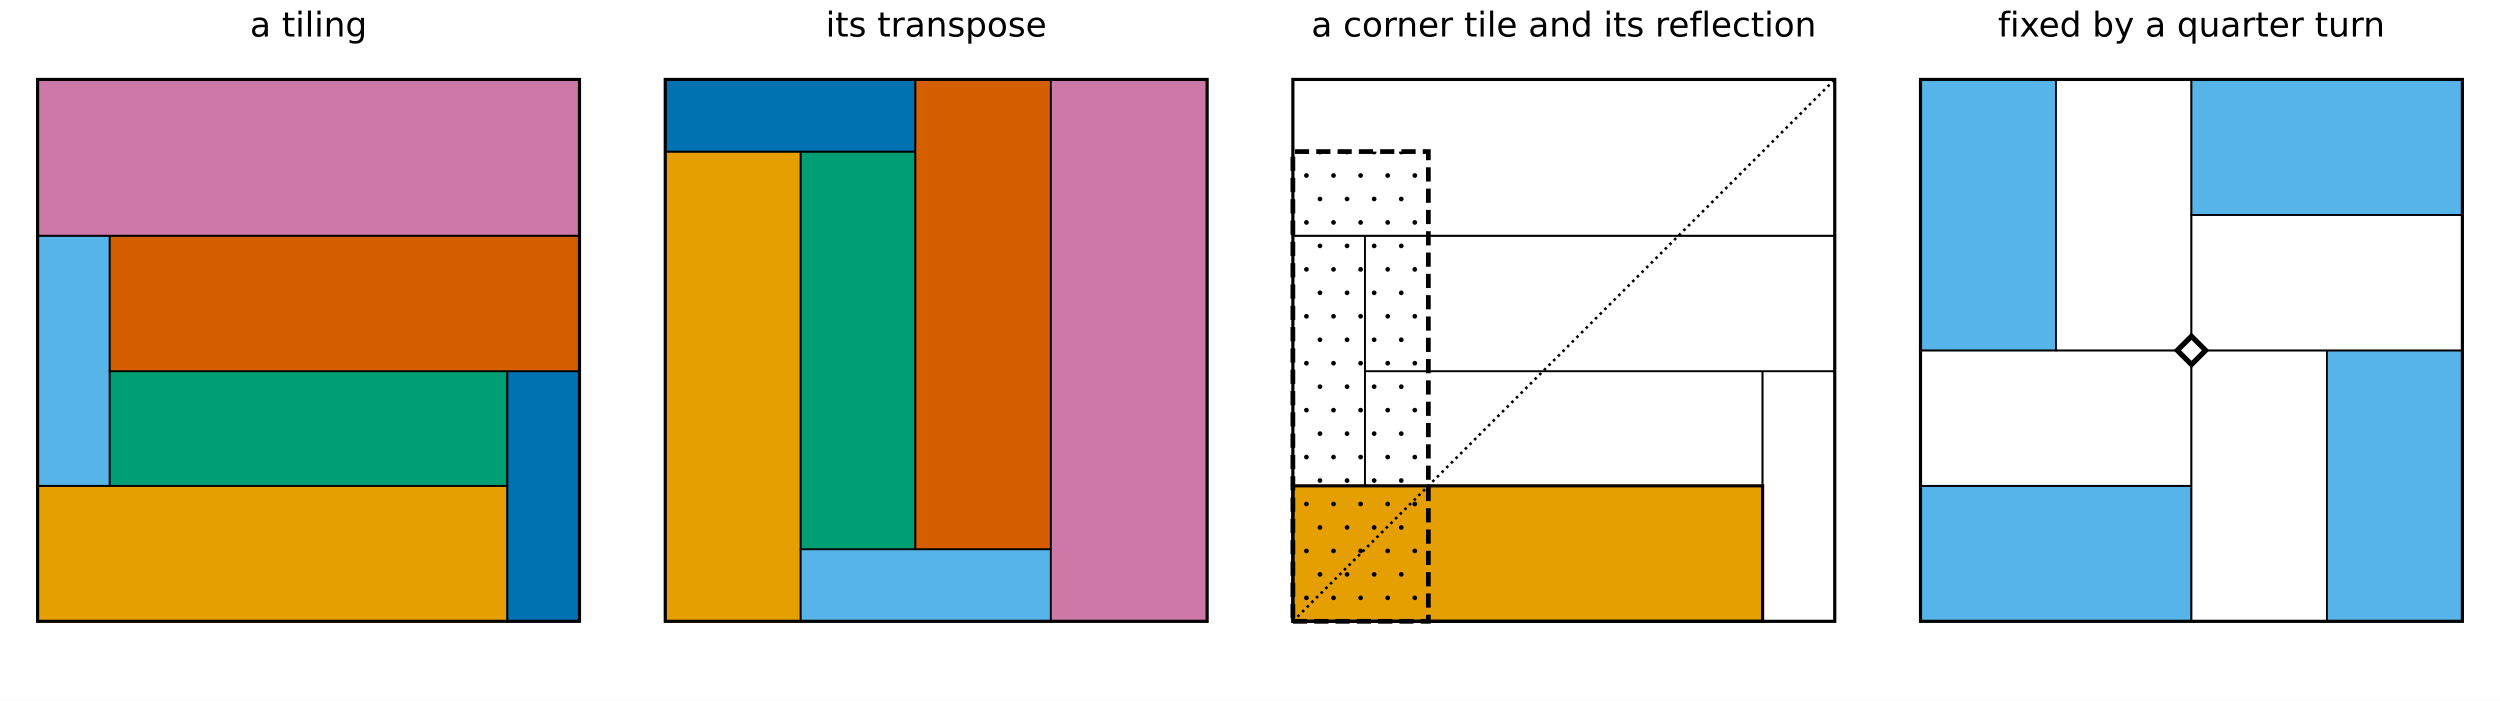
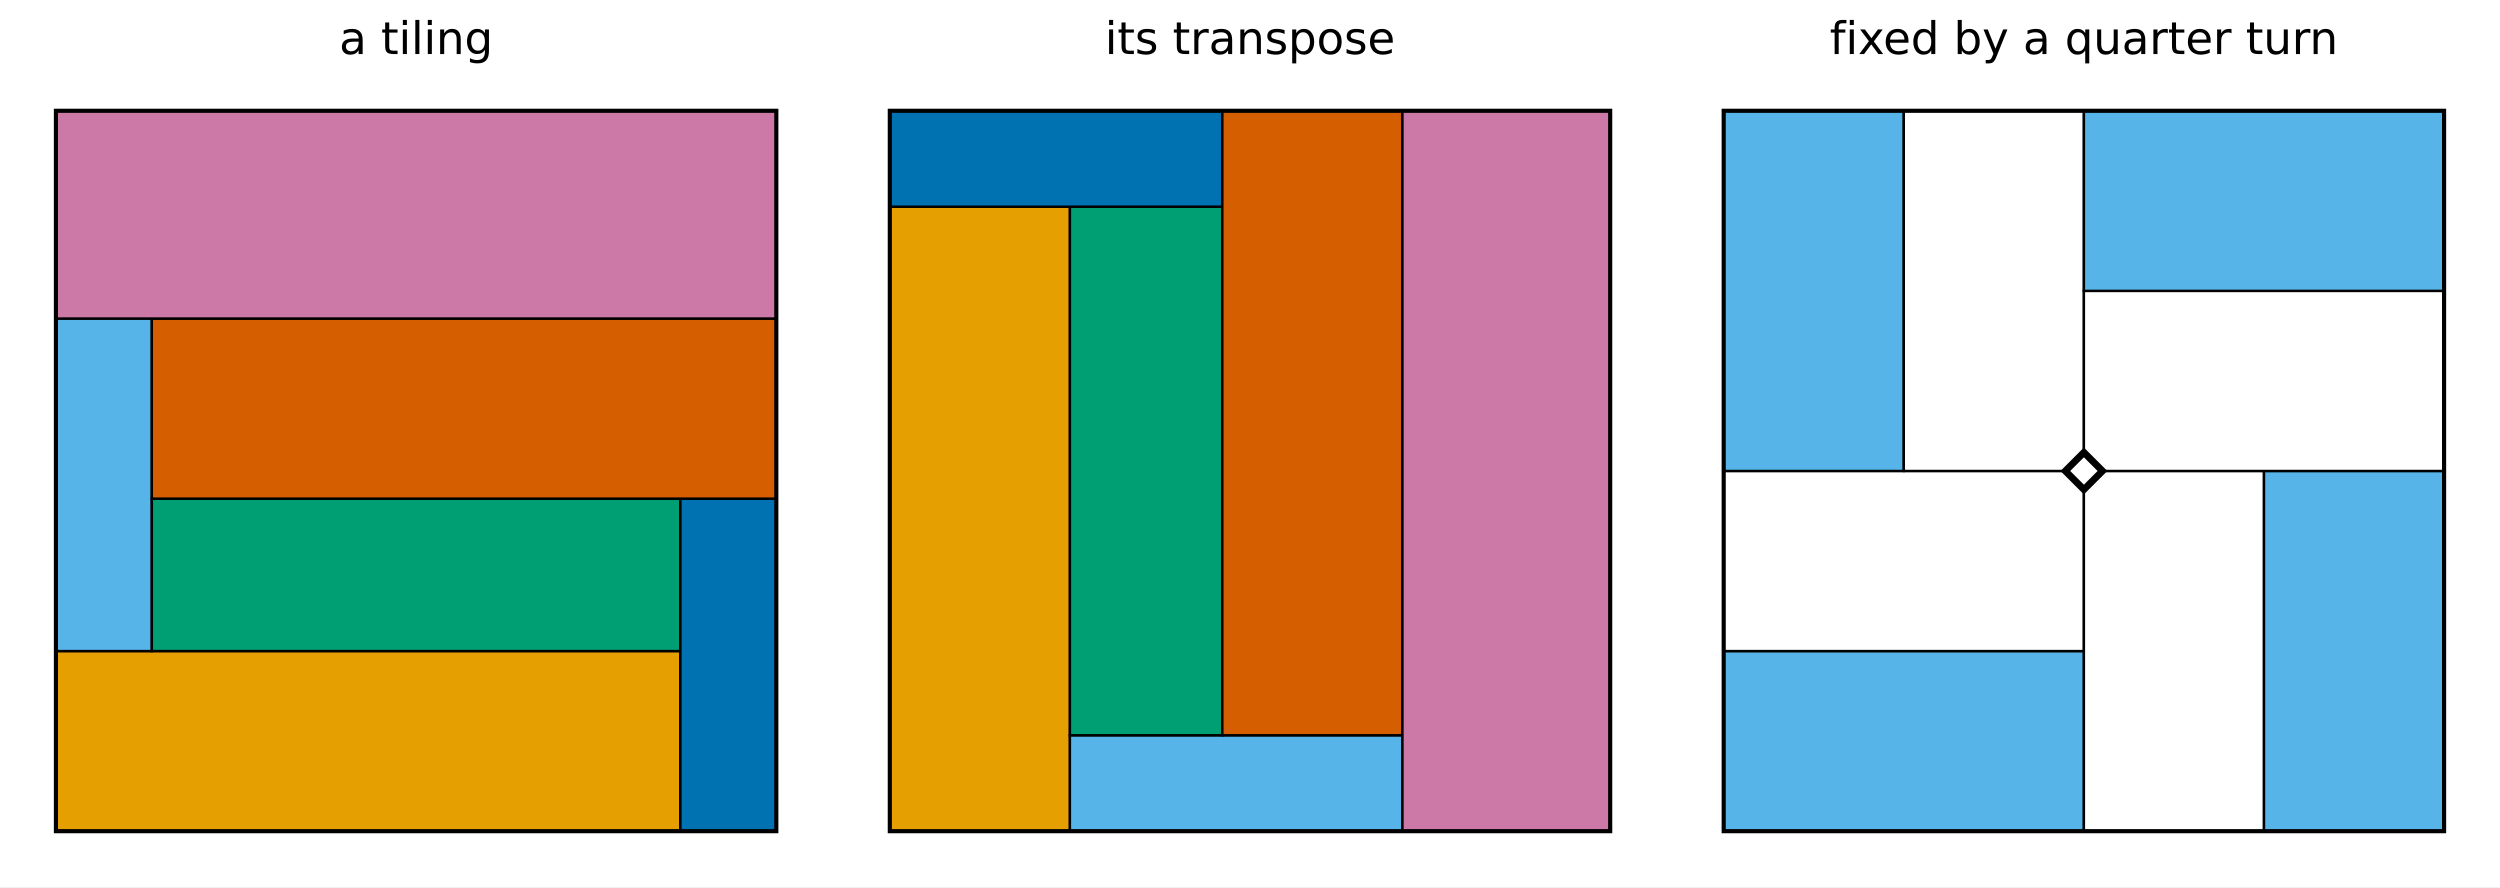
- <svg xmlns="http://www.w3.org/2000/svg" xmlns:xlink="http://www.w3.org/1999/xlink" width="475.2pt" height="133.2pt" viewBox="0 0 475.2 133.2" version="1.1">
+ <svg xmlns="http://www.w3.org/2000/svg" xmlns:xlink="http://www.w3.org/1999/xlink" width="361.76pt" height="128.366pt" viewBox="0 0 361.76 128.366" version="1.1">
  <defs>
    <style type="text/css">*{stroke-linejoin: round; stroke-linecap: butt}</style>
  </defs>
  <g id="figure_1">
    <g id="patch_1">
-       <path d="M 0 133.2  L 475.2 133.2  L 475.2 0  L 0 0  z " style="fill: #ffffff" />
+       <path d="M 0 128.366  L 361.76 128.366  L 361.76 0  L 0 0  z " style="fill: #ffffff" />
    </g>
    <g id="axes_1">
      <g id="patch_2">
-         <path d="M 7.15 118.1  L 96.438 118.1  L 96.438 92.35  L 7.15 92.35  z " clip-path="url(#p5e8d39a15d)" style="fill: #e69f00; stroke: #000000; stroke-width: 0.35; stroke-linejoin: miter" />
+         <path d="M 8.092 120.274  L 98.457 120.274  L 98.457 94.213  L 8.092 94.213  z " clip-path="url(#p06ae042c6e)" style="fill: #e69f00; stroke: #000000; stroke-width: 0.35; stroke-linejoin: miter" />
      </g>
      <g id="patch_3">
-         <path d="M 7.15 92.35  L 20.862 92.35  L 20.862 44.804  L 7.15 44.804  z " clip-path="url(#p5e8d39a15d)" style="fill: #56b4e9; stroke: #000000; stroke-width: 0.35; stroke-linejoin: miter" />
+         <path d="M 8.092 94.213  L 21.969 94.213  L 21.969 46.094  L 8.092 46.094  z " clip-path="url(#p06ae042c6e)" style="fill: #56b4e9; stroke: #000000; stroke-width: 0.35; stroke-linejoin: miter" />
      </g>
      <g id="patch_4">
-         <path d="M 20.862 92.35  L 96.438 92.35  L 96.438 70.554  L 20.862 70.554  z " clip-path="url(#p5e8d39a15d)" style="fill: #009e73; stroke: #000000; stroke-width: 0.35; stroke-linejoin: miter" />
+         <path d="M 21.969 94.213  L 98.457 94.213  L 98.457 72.154  L 21.969 72.154  z " clip-path="url(#p06ae042c6e)" style="fill: #009e73; stroke: #000000; stroke-width: 0.35; stroke-linejoin: miter" />
      </g>
      <g id="patch_5">
-         <path d="M 96.438 118.1  L 110.15 118.1  L 110.15 70.554  L 96.438 70.554  z " clip-path="url(#p5e8d39a15d)" style="fill: #0072b2; stroke: #000000; stroke-width: 0.35; stroke-linejoin: miter" />
+         <path d="M 98.457 120.274  L 112.335 120.274  L 112.335 72.154  L 98.457 72.154  z " clip-path="url(#p06ae042c6e)" style="fill: #0072b2; stroke: #000000; stroke-width: 0.35; stroke-linejoin: miter" />
      </g>
      <g id="patch_6">
-         <path d="M 20.862 70.554  L 110.15 70.554  L 110.15 44.804  L 20.862 44.804  z " clip-path="url(#p5e8d39a15d)" style="fill: #d55e00; stroke: #000000; stroke-width: 0.35; stroke-linejoin: miter" />
+         <path d="M 21.969 72.154  L 112.335 72.154  L 112.335 46.094  L 21.969 46.094  z " clip-path="url(#p06ae042c6e)" style="fill: #d55e00; stroke: #000000; stroke-width: 0.35; stroke-linejoin: miter" />
      </g>
      <g id="patch_7">
-         <path d="M 7.15 44.804  L 110.15 44.804  L 110.15 15.1  L 7.15 15.1  z " clip-path="url(#p5e8d39a15d)" style="fill: #cc79a7; stroke: #000000; stroke-width: 0.35; stroke-linejoin: miter" />
+         <path d="M 8.092 46.094  L 112.335 46.094  L 112.335 16.031  L 8.092 16.031  z " clip-path="url(#p06ae042c6e)" style="fill: #cc79a7; stroke: #000000; stroke-width: 0.35; stroke-linejoin: miter" />
      </g>
      <g id="patch_8">
-         <path d="M 7.15 118.1  L 110.15 118.1  L 110.15 15.1  L 7.15 15.1  L 7.15 118.1  z " clip-path="url(#p5e8d39a15d)" style="fill: none; stroke: #000000; stroke-width: 0.6; stroke-linejoin: miter" />
+         <path d="M 8.092 120.274  L 112.335 120.274  L 112.335 16.031  L 8.092 16.031  L 8.092 120.274  z " clip-path="url(#p06ae042c6e)" style="fill: none; stroke: #000000; stroke-width: 0.6; stroke-linejoin: miter" />
      </g>
      <g id="text_1">
-         <g transform="translate(47.51977 6.95) scale(0.065 -0.065)">
+         <g transform="translate(49.0831 7.818984) scale(0.065 -0.065)">
          <defs>
            <path id="DejaVuSans-61" d="M 2194 1759  Q 1497 1759 1228 1600  Q 959 1441 959 1056  Q 959 750 1161 570  Q 1363 391 1709 391  Q 2188 391 2477 730  Q 2766 1069 2766 1631  L 2766 1759  L 2194 1759  z M 3341 1997  L 3341 0  L 2766 0  L 2766 531  Q 2569 213 2275 61  Q 1981 -91 1556 -91  Q 1019 -91 701 211  Q 384 513 384 1019  Q 384 1609 779 1909  Q 1175 2209 1959 2209  L 2766 2209  L 2766 2266  Q 2766 2663 2505 2880  Q 2244 3097 1772 3097  Q 1472 3097 1187 3025  Q 903 2953 641 2809  L 641 3341  Q 956 3463 1253 3523  Q 1550 3584 1831 3584  Q 2591 3584 2966 3190  Q 3341 2797 3341 1997  z " transform="scale(0.015625)" />
            <path id="DejaVuSans-20" transform="scale(0.015625)" />
            <path id="DejaVuSans-74" d="M 1172 4494  L 1172 3500  L 2356 3500  L 2356 3053  L 1172 3053  L 1172 1153  Q 1172 725 1289 603  Q 1406 481 1766 481  L 2356 481  L 2356 0  L 1766 0  Q 1100 0 847 248  Q 594 497 594 1153  L 594 3053  L 172 3053  L 172 3500  L 594 3500  L 594 4494  L 1172 4494  z " transform="scale(0.015625)" />
            <path id="DejaVuSans-69" d="M 603 3500  L 1178 3500  L 1178 0  L 603 0  L 603 3500  z M 603 4863  L 1178 4863  L 1178 4134  L 603 4134  L 603 4863  z " transform="scale(0.015625)" />
            <path id="DejaVuSans-6c" d="M 603 4863  L 1178 4863  L 1178 0  L 603 0  L 603 4863  z " transform="scale(0.015625)" />
            <path id="DejaVuSans-6e" d="M 3513 2113  L 3513 0  L 2938 0  L 2938 2094  Q 2938 2591 2744 2837  Q 2550 3084 2163 3084  Q 1697 3084 1428 2787  Q 1159 2491 1159 1978  L 1159 0  L 581 0  L 581 3500  L 1159 3500  L 1159 2956  Q 1366 3272 1645 3428  Q 1925 3584 2291 3584  Q 2894 3584 3203 3211  Q 3513 2838 3513 2113  z " transform="scale(0.015625)" />
            <path id="DejaVuSans-67" d="M 2906 1791  Q 2906 2416 2648 2759  Q 2391 3103 1925 3103  Q 1463 3103 1205 2759  Q 947 2416 947 1791  Q 947 1169 1205 825  Q 1463 481 1925 481  Q 2391 481 2648 825  Q 2906 1169 2906 1791  z M 3481 434  Q 3481 -459 3084 -895  Q 2688 -1331 1869 -1331  Q 1566 -1331 1297 -1286  Q 1028 -1241 775 -1147  L 775 -588  Q 1028 -725 1275 -790  Q 1522 -856 1778 -856  Q 2344 -856 2625 -561  Q 2906 -266 2906 331  L 2906 616  Q 2728 306 2450 153  Q 2172 0 1784 0  Q 1141 0 747 490  Q 353 981 353 1791  Q 353 2603 747 3093  Q 1141 3584 1784 3584  Q 2172 3584 2450 3431  Q 2728 3278 2906 2969  L 2906 3500  L 3481 3500  L 3481 434  z " transform="scale(0.015625)" />
          </defs>
          <use xlink:href="#DejaVuSans-61" />
          <use xlink:href="#DejaVuSans-20" transform="translate(61.2793 0)" />
          <use xlink:href="#DejaVuSans-74" transform="translate(93.06641 0)" />
          <use xlink:href="#DejaVuSans-69" transform="translate(132.2754 0)" />
          <use xlink:href="#DejaVuSans-6c" transform="translate(160.0586 0)" />
          <use xlink:href="#DejaVuSans-69" transform="translate(187.8418 0)" />
          <use xlink:href="#DejaVuSans-6e" transform="translate(215.625 0)" />
          <use xlink:href="#DejaVuSans-67" transform="translate(279.0039 0)" />
        </g>
      </g>
    </g>
    <g id="axes_2">
      <g id="patch_9">
-         <path d="M 126.45 118.1  L 152.2 118.1  L 152.2 28.812  L 126.45 28.812  z " clip-path="url(#p82a9b779bc)" style="fill: #e69f00; stroke: #000000; stroke-width: 0.35; stroke-linejoin: miter" />
+         <path d="M 128.759 120.274  L 154.819 120.274  L 154.819 29.908  L 128.759 29.908  z " clip-path="url(#pc3b0599c2e)" style="fill: #e69f00; stroke: #000000; stroke-width: 0.35; stroke-linejoin: miter" />
      </g>
      <g id="patch_10">
-         <path d="M 152.2 118.1  L 199.746 118.1  L 199.746 104.388  L 152.2 104.388  z " clip-path="url(#p82a9b779bc)" style="fill: #56b4e9; stroke: #000000; stroke-width: 0.35; stroke-linejoin: miter" />
+         <path d="M 154.819 120.274  L 202.939 120.274  L 202.939 106.396  L 154.819 106.396  z " clip-path="url(#pc3b0599c2e)" style="fill: #56b4e9; stroke: #000000; stroke-width: 0.35; stroke-linejoin: miter" />
      </g>
      <g id="patch_11">
-         <path d="M 152.2 104.388  L 173.996 104.388  L 173.996 28.812  L 152.2 28.812  z " clip-path="url(#p82a9b779bc)" style="fill: #009e73; stroke: #000000; stroke-width: 0.35; stroke-linejoin: miter" />
+         <path d="M 154.819 106.396  L 176.878 106.396  L 176.878 29.908  L 154.819 29.908  z " clip-path="url(#pc3b0599c2e)" style="fill: #009e73; stroke: #000000; stroke-width: 0.35; stroke-linejoin: miter" />
      </g>
      <g id="patch_12">
-         <path d="M 126.45 28.812  L 173.996 28.812  L 173.996 15.1  L 126.45 15.1  z " clip-path="url(#p82a9b779bc)" style="fill: #0072b2; stroke: #000000; stroke-width: 0.35; stroke-linejoin: miter" />
+         <path d="M 128.759 29.908  L 176.878 29.908  L 176.878 16.031  L 128.759 16.031  z " clip-path="url(#pc3b0599c2e)" style="fill: #0072b2; stroke: #000000; stroke-width: 0.35; stroke-linejoin: miter" />
      </g>
      <g id="patch_13">
-         <path d="M 173.996 104.388  L 199.746 104.388  L 199.746 15.1  L 173.996 15.1  z " clip-path="url(#p82a9b779bc)" style="fill: #d55e00; stroke: #000000; stroke-width: 0.35; stroke-linejoin: miter" />
+         <path d="M 176.878 106.396  L 202.939 106.396  L 202.939 16.031  L 176.878 16.031  z " clip-path="url(#pc3b0599c2e)" style="fill: #d55e00; stroke: #000000; stroke-width: 0.35; stroke-linejoin: miter" />
      </g>
      <g id="patch_14">
-         <path d="M 199.746 118.1  L 229.45 118.1  L 229.45 15.1  L 199.746 15.1  z " clip-path="url(#p82a9b779bc)" style="fill: #cc79a7; stroke: #000000; stroke-width: 0.35; stroke-linejoin: miter" />
+         <path d="M 202.939 120.274  L 233.001 120.274  L 233.001 16.031  L 202.939 16.031  z " clip-path="url(#pc3b0599c2e)" style="fill: #cc79a7; stroke: #000000; stroke-width: 0.35; stroke-linejoin: miter" />
      </g>
      <g id="text_2">
-         <g transform="translate(156.9479 6.95) scale(0.065 -0.065)">
+         <g transform="translate(159.8779 7.818984) scale(0.065 -0.065)">
          <defs>
            <path id="DejaVuSans-73" d="M 2834 3397  L 2834 2853  Q 2591 2978 2328 3040  Q 2066 3103 1784 3103  Q 1356 3103 1142 2972  Q 928 2841 928 2578  Q 928 2378 1081 2264  Q 1234 2150 1697 2047  L 1894 2003  Q 2506 1872 2764 1633  Q 3022 1394 3022 966  Q 3022 478 2636 193  Q 2250 -91 1575 -91  Q 1294 -91 989 -36  Q 684 19 347 128  L 347 722  Q 666 556 975 473  Q 1284 391 1588 391  Q 1994 391 2212 530  Q 2431 669 2431 922  Q 2431 1156 2273 1281  Q 2116 1406 1581 1522  L 1381 1569  Q 847 1681 609 1914  Q 372 2147 372 2553  Q 372 3047 722 3315  Q 1072 3584 1716 3584  Q 2034 3584 2315 3537  Q 2597 3491 2834 3397  z " transform="scale(0.015625)" />
            <path id="DejaVuSans-72" d="M 2631 2963  Q 2534 3019 2420 3045  Q 2306 3072 2169 3072  Q 1681 3072 1420 2755  Q 1159 2438 1159 1844  L 1159 0  L 581 0  L 581 3500  L 1159 3500  L 1159 2956  Q 1341 3275 1631 3429  Q 1922 3584 2338 3584  Q 2397 3584 2469 3576  Q 2541 3569 2628 3553  L 2631 2963  z " transform="scale(0.015625)" />
            <path id="DejaVuSans-70" d="M 1159 525  L 1159 -1331  L 581 -1331  L 581 3500  L 1159 3500  L 1159 2969  Q 1341 3281 1617 3432  Q 1894 3584 2278 3584  Q 2916 3584 3314 3078  Q 3713 2572 3713 1747  Q 3713 922 3314 415  Q 2916 -91 2278 -91  Q 1894 -91 1617 61  Q 1341 213 1159 525  z M 3116 1747  Q 3116 2381 2855 2742  Q 2594 3103 2138 3103  Q 1681 3103 1420 2742  Q 1159 2381 1159 1747  Q 1159 1113 1420 752  Q 1681 391 2138 391  Q 2594 391 2855 752  Q 3116 1113 3116 1747  z " transform="scale(0.015625)" />
            <path id="DejaVuSans-6f" d="M 1959 3097  Q 1497 3097 1228 2736  Q 959 2375 959 1747  Q 959 1119 1226 758  Q 1494 397 1959 397  Q 2419 397 2687 759  Q 2956 1122 2956 1747  Q 2956 2369 2687 2733  Q 2419 3097 1959 3097  z M 1959 3584  Q 2709 3584 3137 3096  Q 3566 2609 3566 1747  Q 3566 888 3137 398  Q 2709 -91 1959 -91  Q 1206 -91 779 398  Q 353 888 353 1747  Q 353 2609 779 3096  Q 1206 3584 1959 3584  z " transform="scale(0.015625)" />
            <path id="DejaVuSans-65" d="M 3597 1894  L 3597 1613  L 953 1613  Q 991 1019 1311 708  Q 1631 397 2203 397  Q 2534 397 2845 478  Q 3156 559 3463 722  L 3463 178  Q 3153 47 2828 -22  Q 2503 -91 2169 -91  Q 1331 -91 842 396  Q 353 884 353 1716  Q 353 2575 817 3079  Q 1281 3584 2069 3584  Q 2775 3584 3186 3129  Q 3597 2675 3597 1894  z M 3022 2063  Q 3016 2534 2758 2815  Q 2500 3097 2075 3097  Q 1594 3097 1305 2825  Q 1016 2553 972 2059  L 3022 2063  z " transform="scale(0.015625)" />
          </defs>
          <use xlink:href="#DejaVuSans-69" />
          <use xlink:href="#DejaVuSans-74" transform="translate(27.7832 0)" />
          <use xlink:href="#DejaVuSans-73" transform="translate(66.99219 0)" />
          <use xlink:href="#DejaVuSans-20" transform="translate(119.0918 0)" />
          <use xlink:href="#DejaVuSans-74" transform="translate(150.8789 0)" />
          <use xlink:href="#DejaVuSans-72" transform="translate(190.0879 0)" />
          <use xlink:href="#DejaVuSans-61" transform="translate(231.2012 0)" />
          <use xlink:href="#DejaVuSans-6e" transform="translate(292.4805 0)" />
          <use xlink:href="#DejaVuSans-73" transform="translate(355.8594 0)" />
          <use xlink:href="#DejaVuSans-70" transform="translate(407.959 0)" />
          <use xlink:href="#DejaVuSans-6f" transform="translate(471.4355 0)" />
          <use xlink:href="#DejaVuSans-73" transform="translate(532.6172 0)" />
          <use xlink:href="#DejaVuSans-65" transform="translate(584.7168 0)" />
        </g>
      </g>
      <g id="patch_15">
-         <path d="M 126.45 118.1  L 229.45 118.1  L 229.45 15.1  L 126.45 15.1  L 126.45 118.1  z " clip-path="url(#p82a9b779bc)" style="fill: none; stroke: #000000; stroke-width: 0.6; stroke-linejoin: miter" />
+         <path d="M 128.759 120.274  L 233.001 120.274  L 233.001 16.031  L 128.759 16.031  L 128.759 120.274  z " clip-path="url(#pc3b0599c2e)" style="fill: none; stroke: #000000; stroke-width: 0.6; stroke-linejoin: miter" />
      </g>
    </g>
    <g id="axes_3">
      <g id="patch_16">
-         <path d="M 245.75 118.1  L 335.038 118.1  L 335.038 92.35  L 245.75 92.35  z " clip-path="url(#pdb05c93993)" style="fill: #ffffff; stroke: #000000; stroke-width: 0.35; stroke-linejoin: miter" />
+         <path d="M 249.425 120.274  L 301.547 120.274  L 301.547 94.213  L 249.425 94.213  z " clip-path="url(#pefbc07b26c)" style="fill: #56b4e9; stroke: #000000; stroke-width: 0.35; stroke-linejoin: miter" />
      </g>
      <g id="patch_17">
-         <path d="M 245.75 92.35  L 259.462 92.35  L 259.462 44.804  L 245.75 44.804  z " clip-path="url(#pdb05c93993)" style="fill: #ffffff; stroke: #000000; stroke-width: 0.35; stroke-linejoin: miter" />
+         <path d="M 249.425 94.213  L 301.547 94.213  L 301.547 68.152  L 249.425 68.152  z " clip-path="url(#pefbc07b26c)" style="fill: #ffffff; stroke: #000000; stroke-width: 0.35; stroke-linejoin: miter" />
      </g>
      <g id="patch_18">
-         <path d="M 259.462 92.35  L 335.038 92.35  L 335.038 70.554  L 259.462 70.554  z " clip-path="url(#pdb05c93993)" style="fill: #ffffff; stroke: #000000; stroke-width: 0.35; stroke-linejoin: miter" />
+         <path d="M 301.547 120.274  L 327.607 120.274  L 327.607 68.152  L 301.547 68.152  z " clip-path="url(#pefbc07b26c)" style="fill: #ffffff; stroke: #000000; stroke-width: 0.35; stroke-linejoin: miter" />
      </g>
      <g id="patch_19">
-         <path d="M 335.038 118.1  L 348.75 118.1  L 348.75 70.554  L 335.038 70.554  z " clip-path="url(#pdb05c93993)" style="fill: #ffffff; stroke: #000000; stroke-width: 0.35; stroke-linejoin: miter" />
+         <path d="M 327.607 120.274  L 353.668 120.274  L 353.668 68.152  L 327.607 68.152  z " clip-path="url(#pefbc07b26c)" style="fill: #56b4e9; stroke: #000000; stroke-width: 0.35; stroke-linejoin: miter" />
      </g>
      <g id="patch_20">
-         <path d="M 259.462 70.554  L 348.75 70.554  L 348.75 44.804  L 259.462 44.804  z " clip-path="url(#pdb05c93993)" style="fill: #ffffff; stroke: #000000; stroke-width: 0.35; stroke-linejoin: miter" />
+         <path d="M 249.425 68.152  L 275.486 68.152  L 275.486 16.031  L 249.425 16.031  z " clip-path="url(#pefbc07b26c)" style="fill: #56b4e9; stroke: #000000; stroke-width: 0.35; stroke-linejoin: miter" />
      </g>
      <g id="patch_21">
-         <path d="M 245.75 44.804  L 348.75 44.804  L 348.75 15.1  L 245.75 15.1  z " clip-path="url(#pdb05c93993)" style="fill: #ffffff; stroke: #000000; stroke-width: 0.35; stroke-linejoin: miter" />
+         <path d="M 275.486 68.152  L 301.547 68.152  L 301.547 16.031  L 275.486 16.031  z " clip-path="url(#pefbc07b26c)" style="fill: #ffffff; stroke: #000000; stroke-width: 0.35; stroke-linejoin: miter" />
      </g>
      <g id="patch_22">
-         <path d="M 245.75 118.1  L 271.5 118.1  L 271.5 28.812  L 245.75 28.812  L 245.75 118.1  z " clip-path="url(#pdb05c93993)" style="fill: none" />
+         <path d="M 301.547 68.152  L 353.668 68.152  L 353.668 42.092  L 301.547 42.092  z " clip-path="url(#pefbc07b26c)" style="fill: #ffffff; stroke: #000000; stroke-width: 0.35; stroke-linejoin: miter" />
      </g>
      <g id="patch_23">
-         <path d="M 245.75 118.1  L 335.038 118.1  L 335.038 92.35  L 245.75 92.35  z " clip-path="url(#pdb05c93993)" style="fill: #e69f00; stroke: #000000; stroke-width: 0.6; stroke-linejoin: miter" />
-       </g>
-       <g id="patch_24">
-         <path d="M 245.75 118.1  L 271.5 118.1  L 271.5 28.812  L 245.75 28.812  L 245.75 118.1  z " clip-path="url(#pdb05c93993)" style="fill: none; stroke-dasharray: 2.7,1.35; stroke-dashoffset: 0; stroke: #000000; stroke-width: 0.9; stroke-linejoin: miter" />
+         <path d="M 301.547 42.092  L 353.668 42.092  L 353.668 16.031  L 301.547 16.031  z " clip-path="url(#pefbc07b26c)" style="fill: #56b4e9; stroke: #000000; stroke-width: 0.35; stroke-linejoin: miter" />
      </g>
      <g id="text_3">
-         <g transform="translate(249.2577 6.95) scale(0.065 -0.065)">
+         <g transform="translate(264.7714 7.818984) scale(0.065 -0.065)">
          <defs>
-             <path id="DejaVuSans-63" d="M 3122 3366  L 3122 2828  Q 2878 2963 2633 3030  Q 2388 3097 2138 3097  Q 1578 3097 1268 2742  Q 959 2388 959 1747  Q 959 1106 1268 751  Q 1578 397 2138 397  Q 2388 397 2633 464  Q 2878 531 3122 666  L 3122 134  Q 2881 22 2623 -34  Q 2366 -91 2075 -91  Q 1284 -91 818 406  Q 353 903 353 1747  Q 353 2603 823 3093  Q 1294 3584 2113 3584  Q 2378 3584 2631 3529  Q 2884 3475 3122 3366  z " transform="scale(0.015625)" />
+             <path id="DejaVuSans-66" d="M 2375 4863  L 2375 4384  L 1825 4384  Q 1516 4384 1395 4259  Q 1275 4134 1275 3809  L 1275 3500  L 2222 3500  L 2222 3053  L 1275 3053  L 1275 0  L 697 0  L 697 3053  L 147 3053  L 147 3500  L 697 3500  L 697 3744  Q 697 4328 969 4595  Q 1241 4863 1831 4863  L 2375 4863  z " transform="scale(0.015625)" />
+             <path id="DejaVuSans-78" d="M 3513 3500  L 2247 1797  L 3578 0  L 2900 0  L 1881 1375  L 863 0  L 184 0  L 1544 1831  L 300 3500  L 978 3500  L 1906 2253  L 2834 3500  L 3513 3500  z " transform="scale(0.015625)" />
            <path id="DejaVuSans-64" d="M 2906 2969  L 2906 4863  L 3481 4863  L 3481 0  L 2906 0  L 2906 525  Q 2725 213 2448 61  Q 2172 -91 1784 -91  Q 1150 -91 751 415  Q 353 922 353 1747  Q 353 2572 751 3078  Q 1150 3584 1784 3584  Q 2172 3584 2448 3432  Q 2725 3281 2906 2969  z M 947 1747  Q 947 1113 1208 752  Q 1469 391 1925 391  Q 2381 391 2643 752  Q 2906 1113 2906 1747  Q 2906 2381 2643 2742  Q 2381 3103 1925 3103  Q 1469 3103 1208 2742  Q 947 2381 947 1747  z " transform="scale(0.015625)" />
-             <path id="DejaVuSans-66" d="M 2375 4863  L 2375 4384  L 1825 4384  Q 1516 4384 1395 4259  Q 1275 4134 1275 3809  L 1275 3500  L 2222 3500  L 2222 3053  L 1275 3053  L 1275 0  L 697 0  L 697 3053  L 147 3053  L 147 3500  L 697 3500  L 697 3744  Q 697 4328 969 4595  Q 1241 4863 1831 4863  L 2375 4863  z " transform="scale(0.015625)" />
-           </defs>
-           <use xlink:href="#DejaVuSans-61" />
-           <use xlink:href="#DejaVuSans-20" transform="translate(61.2793 0)" />
-           <use xlink:href="#DejaVuSans-63" transform="translate(93.06641 0)" />
-           <use xlink:href="#DejaVuSans-6f" transform="translate(148.0469 0)" />
-           <use xlink:href="#DejaVuSans-72" transform="translate(209.2285 0)" />
-           <use xlink:href="#DejaVuSans-6e" transform="translate(248.5918 0)" />
-           <use xlink:href="#DejaVuSans-65" transform="translate(311.9707 0)" />
-           <use xlink:href="#DejaVuSans-72" transform="translate(373.4941 0)" />
-           <use xlink:href="#DejaVuSans-20" transform="translate(414.6074 0)" />
-           <use xlink:href="#DejaVuSans-74" transform="translate(446.3945 0)" />
-           <use xlink:href="#DejaVuSans-69" transform="translate(485.6035 0)" />
-           <use xlink:href="#DejaVuSans-6c" transform="translate(513.3867 0)" />
-           <use xlink:href="#DejaVuSans-65" transform="translate(541.1699 0)" />
-           <use xlink:href="#DejaVuSans-20" transform="translate(602.6934 0)" />
-           <use xlink:href="#DejaVuSans-61" transform="translate(634.4805 0)" />
-           <use xlink:href="#DejaVuSans-6e" transform="translate(695.7598 0)" />
-           <use xlink:href="#DejaVuSans-64" transform="translate(759.1387 0)" />
-           <use xlink:href="#DejaVuSans-20" transform="translate(822.6152 0)" />
-           <use xlink:href="#DejaVuSans-69" transform="translate(854.4023 0)" />
-           <use xlink:href="#DejaVuSans-74" transform="translate(882.1855 0)" />
-           <use xlink:href="#DejaVuSans-73" transform="translate(921.3945 0)" />
-           <use xlink:href="#DejaVuSans-20" transform="translate(973.4941 0)" />
-           <use xlink:href="#DejaVuSans-72" transform="translate(1005.281 0)" />
-           <use xlink:href="#DejaVuSans-65" transform="translate(1044.145 0)" />
-           <use xlink:href="#DejaVuSans-66" transform="translate(1105.668 0)" />
-           <use xlink:href="#DejaVuSans-6c" transform="translate(1140.873 0)" />
-           <use xlink:href="#DejaVuSans-65" transform="translate(1168.656 0)" />
-           <use xlink:href="#DejaVuSans-63" transform="translate(1230.18 0)" />
-           <use xlink:href="#DejaVuSans-74" transform="translate(1285.16 0)" />
-           <use xlink:href="#DejaVuSans-69" transform="translate(1324.369 0)" />
-           <use xlink:href="#DejaVuSans-6f" transform="translate(1352.152 0)" />
-           <use xlink:href="#DejaVuSans-6e" transform="translate(1413.334 0)" />
-         </g>
-       </g>
-       <g id="line2d_1">
-         <defs>
-           <path id="m2395fe1932" d="M 0 0.45  C 0.119 0.45 0.234 0.403 0.318 0.318  C 0.403 0.234 0.45 0.119 0.45 0  C 0.45 -0.119 0.403 -0.234 0.318 -0.318  C 0.234 -0.403 0.119 -0.45 0 -0.45  C -0.119 -0.45 -0.234 -0.403 -0.318 -0.318  C -0.403 -0.234 -0.45 -0.119 -0.45 0  C -0.45 0.119 -0.403 0.234 -0.318 0.318  C -0.234 0.403 -0.119 0.45 0 0.45  z " />
-         </defs>
-         <g clip-path="url(#pdaf7722577)">
-           <use xlink:href="#m2395fe1932" x="248.325" y="113.64" />
-           <use xlink:href="#m2395fe1932" x="248.325" y="104.72" />
-           <use xlink:href="#m2395fe1932" x="248.325" y="95.8" />
-           <use xlink:href="#m2395fe1932" x="248.325" y="86.881" />
-           <use xlink:href="#m2395fe1932" x="248.325" y="77.961" />
-           <use xlink:href="#m2395fe1932" x="248.325" y="69.041" />
-           <use xlink:href="#m2395fe1932" x="248.325" y="60.121" />
-           <use xlink:href="#m2395fe1932" x="248.325" y="51.202" />
-           <use xlink:href="#m2395fe1932" x="248.325" y="42.282" />
-           <use xlink:href="#m2395fe1932" x="248.325" y="33.362" />
-           <use xlink:href="#m2395fe1932" x="253.475" y="113.64" />
-           <use xlink:href="#m2395fe1932" x="250.9" y="109.18" />
-           <use xlink:href="#m2395fe1932" x="253.475" y="104.72" />
-           <use xlink:href="#m2395fe1932" x="250.9" y="100.26" />
-           <use xlink:href="#m2395fe1932" x="253.475" y="95.8" />
-           <use xlink:href="#m2395fe1932" x="250.9" y="91.341" />
-           <use xlink:href="#m2395fe1932" x="253.475" y="86.881" />
-           <use xlink:href="#m2395fe1932" x="250.9" y="82.421" />
-           <use xlink:href="#m2395fe1932" x="253.475" y="77.961" />
-           <use xlink:href="#m2395fe1932" x="250.9" y="73.501" />
-           <use xlink:href="#m2395fe1932" x="253.475" y="69.041" />
-           <use xlink:href="#m2395fe1932" x="250.9" y="64.581" />
-           <use xlink:href="#m2395fe1932" x="253.475" y="60.121" />
-           <use xlink:href="#m2395fe1932" x="250.9" y="55.661" />
-           <use xlink:href="#m2395fe1932" x="253.475" y="51.202" />
-           <use xlink:href="#m2395fe1932" x="250.9" y="46.742" />
-           <use xlink:href="#m2395fe1932" x="253.475" y="42.282" />
-           <use xlink:href="#m2395fe1932" x="250.9" y="37.822" />
-           <use xlink:href="#m2395fe1932" x="253.475" y="33.362" />
-           <use xlink:href="#m2395fe1932" x="250.9" y="28.902" />
-           <use xlink:href="#m2395fe1932" x="258.625" y="113.64" />
-           <use xlink:href="#m2395fe1932" x="256.05" y="109.18" />
-           <use xlink:href="#m2395fe1932" x="258.625" y="104.72" />
-           <use xlink:href="#m2395fe1932" x="256.05" y="100.26" />
-           <use xlink:href="#m2395fe1932" x="258.625" y="95.8" />
-           <use xlink:href="#m2395fe1932" x="256.05" y="91.341" />
-           <use xlink:href="#m2395fe1932" x="258.625" y="86.881" />
-           <use xlink:href="#m2395fe1932" x="256.05" y="82.421" />
-           <use xlink:href="#m2395fe1932" x="258.625" y="77.961" />
-           <use xlink:href="#m2395fe1932" x="256.05" y="73.501" />
-           <use xlink:href="#m2395fe1932" x="258.625" y="69.041" />
-           <use xlink:href="#m2395fe1932" x="256.05" y="64.581" />
-           <use xlink:href="#m2395fe1932" x="258.625" y="60.121" />
-           <use xlink:href="#m2395fe1932" x="256.05" y="55.661" />
-           <use xlink:href="#m2395fe1932" x="258.625" y="51.202" />
-           <use xlink:href="#m2395fe1932" x="256.05" y="46.742" />
-           <use xlink:href="#m2395fe1932" x="258.625" y="42.282" />
-           <use xlink:href="#m2395fe1932" x="256.05" y="37.822" />
-           <use xlink:href="#m2395fe1932" x="258.625" y="33.362" />
-           <use xlink:href="#m2395fe1932" x="256.05" y="28.902" />
-           <use xlink:href="#m2395fe1932" x="263.775" y="113.64" />
-           <use xlink:href="#m2395fe1932" x="261.2" y="109.18" />
-           <use xlink:href="#m2395fe1932" x="263.775" y="104.72" />
-           <use xlink:href="#m2395fe1932" x="261.2" y="100.26" />
-           <use xlink:href="#m2395fe1932" x="263.775" y="95.8" />
-           <use xlink:href="#m2395fe1932" x="261.2" y="91.341" />
-           <use xlink:href="#m2395fe1932" x="263.775" y="86.881" />
-           <use xlink:href="#m2395fe1932" x="261.2" y="82.421" />
-           <use xlink:href="#m2395fe1932" x="263.775" y="77.961" />
-           <use xlink:href="#m2395fe1932" x="261.2" y="73.501" />
-           <use xlink:href="#m2395fe1932" x="263.775" y="69.041" />
-           <use xlink:href="#m2395fe1932" x="261.2" y="64.581" />
-           <use xlink:href="#m2395fe1932" x="263.775" y="60.121" />
-           <use xlink:href="#m2395fe1932" x="261.2" y="55.661" />
-           <use xlink:href="#m2395fe1932" x="263.775" y="51.202" />
-           <use xlink:href="#m2395fe1932" x="261.2" y="46.742" />
-           <use xlink:href="#m2395fe1932" x="263.775" y="42.282" />
-           <use xlink:href="#m2395fe1932" x="261.2" y="37.822" />
-           <use xlink:href="#m2395fe1932" x="263.775" y="33.362" />
-           <use xlink:href="#m2395fe1932" x="261.2" y="28.902" />
-           <use xlink:href="#m2395fe1932" x="268.925" y="113.64" />
-           <use xlink:href="#m2395fe1932" x="266.35" y="109.18" />
-           <use xlink:href="#m2395fe1932" x="268.925" y="104.72" />
-           <use xlink:href="#m2395fe1932" x="266.35" y="100.26" />
-           <use xlink:href="#m2395fe1932" x="268.925" y="95.8" />
-           <use xlink:href="#m2395fe1932" x="266.35" y="91.341" />
-           <use xlink:href="#m2395fe1932" x="268.925" y="86.881" />
-           <use xlink:href="#m2395fe1932" x="266.35" y="82.421" />
-           <use xlink:href="#m2395fe1932" x="268.925" y="77.961" />
-           <use xlink:href="#m2395fe1932" x="266.35" y="73.501" />
-           <use xlink:href="#m2395fe1932" x="268.925" y="69.041" />
-           <use xlink:href="#m2395fe1932" x="266.35" y="64.581" />
-           <use xlink:href="#m2395fe1932" x="268.925" y="60.121" />
-           <use xlink:href="#m2395fe1932" x="266.35" y="55.661" />
-           <use xlink:href="#m2395fe1932" x="268.925" y="51.202" />
-           <use xlink:href="#m2395fe1932" x="266.35" y="46.742" />
-           <use xlink:href="#m2395fe1932" x="268.925" y="42.282" />
-           <use xlink:href="#m2395fe1932" x="266.35" y="37.822" />
-           <use xlink:href="#m2395fe1932" x="268.925" y="33.362" />
-           <use xlink:href="#m2395fe1932" x="266.35" y="28.902" />
-         </g>
-       </g>
-       <g id="line2d_2">
-         <path d="M 245.75 118.1  L 348.75 15.1  " clip-path="url(#pdb05c93993)" style="fill: none; stroke-dasharray: 0.5,0.75; stroke-dashoffset: 0; stroke: #000000; stroke-width: 0.5" />
-       </g>
-       <g id="patch_25">
-         <path d="M 245.75 118.1  L 348.75 118.1  L 348.75 15.1  L 245.75 15.1  L 245.75 118.1  z " clip-path="url(#pdb05c93993)" style="fill: none; stroke: #000000; stroke-width: 0.6; stroke-linejoin: miter" />
-       </g>
-     </g>
-     <g id="axes_4">
-       <g id="patch_26">
-         <path d="M 365.05 118.1  L 416.55 118.1  L 416.55 92.35  L 365.05 92.35  z " clip-path="url(#p7bbb12595f)" style="fill: #56b4e9; stroke: #000000; stroke-width: 0.35; stroke-linejoin: miter" />
-       </g>
-       <g id="patch_27">
-         <path d="M 365.05 92.35  L 416.55 92.35  L 416.55 66.6  L 365.05 66.6  z " clip-path="url(#p7bbb12595f)" style="fill: #ffffff; stroke: #000000; stroke-width: 0.35; stroke-linejoin: miter" />
-       </g>
-       <g id="patch_28">
-         <path d="M 416.55 118.1  L 442.3 118.1  L 442.3 66.6  L 416.55 66.6  z " clip-path="url(#p7bbb12595f)" style="fill: #ffffff; stroke: #000000; stroke-width: 0.35; stroke-linejoin: miter" />
-       </g>
-       <g id="patch_29">
-         <path d="M 442.3 118.1  L 468.05 118.1  L 468.05 66.6  L 442.3 66.6  z " clip-path="url(#p7bbb12595f)" style="fill: #56b4e9; stroke: #000000; stroke-width: 0.35; stroke-linejoin: miter" />
-       </g>
-       <g id="patch_30">
-         <path d="M 365.05 66.6  L 390.8 66.6  L 390.8 15.1  L 365.05 15.1  z " clip-path="url(#p7bbb12595f)" style="fill: #56b4e9; stroke: #000000; stroke-width: 0.35; stroke-linejoin: miter" />
-       </g>
-       <g id="patch_31">
-         <path d="M 390.8 66.6  L 416.55 66.6  L 416.55 15.1  L 390.8 15.1  z " clip-path="url(#p7bbb12595f)" style="fill: #ffffff; stroke: #000000; stroke-width: 0.35; stroke-linejoin: miter" />
-       </g>
-       <g id="patch_32">
-         <path d="M 416.55 66.6  L 468.05 66.6  L 468.05 40.85  L 416.55 40.85  z " clip-path="url(#p7bbb12595f)" style="fill: #ffffff; stroke: #000000; stroke-width: 0.35; stroke-linejoin: miter" />
-       </g>
-       <g id="patch_33">
-         <path d="M 416.55 40.85  L 468.05 40.85  L 468.05 15.1  L 416.55 15.1  z " clip-path="url(#p7bbb12595f)" style="fill: #56b4e9; stroke: #000000; stroke-width: 0.35; stroke-linejoin: miter" />
-       </g>
-       <g id="text_4">
-         <g transform="translate(379.7747 6.95) scale(0.065 -0.065)">
-           <defs>
-             <path id="DejaVuSans-78" d="M 3513 3500  L 2247 1797  L 3578 0  L 2900 0  L 1881 1375  L 863 0  L 184 0  L 1544 1831  L 300 3500  L 978 3500  L 1906 2253  L 2834 3500  L 3513 3500  z " transform="scale(0.015625)" />
            <path id="DejaVuSans-62" d="M 3116 1747  Q 3116 2381 2855 2742  Q 2594 3103 2138 3103  Q 1681 3103 1420 2742  Q 1159 2381 1159 1747  Q 1159 1113 1420 752  Q 1681 391 2138 391  Q 2594 391 2855 752  Q 3116 1113 3116 1747  z M 1159 2969  Q 1341 3281 1617 3432  Q 1894 3584 2278 3584  Q 2916 3584 3314 3078  Q 3713 2572 3713 1747  Q 3713 922 3314 415  Q 2916 -91 2278 -91  Q 1894 -91 1617 61  Q 1341 213 1159 525  L 1159 0  L 581 0  L 581 4863  L 1159 4863  L 1159 2969  z " transform="scale(0.015625)" />
            <path id="DejaVuSans-79" d="M 2059 -325  Q 1816 -950 1584 -1140  Q 1353 -1331 966 -1331  L 506 -1331  L 506 -850  L 844 -850  Q 1081 -850 1212 -737  Q 1344 -625 1503 -206  L 1606 56  L 191 3500  L 800 3500  L 1894 763  L 2988 3500  L 3597 3500  L 2059 -325  z " transform="scale(0.015625)" />
            <path id="DejaVuSans-71" d="M 947 1747  Q 947 1113 1208 752  Q 1469 391 1925 391  Q 2381 391 2643 752  Q 2906 1113 2906 1747  Q 2906 2381 2643 2742  Q 2381 3103 1925 3103  Q 1469 3103 1208 2742  Q 947 2381 947 1747  z M 2906 525  Q 2725 213 2448 61  Q 2172 -91 1784 -91  Q 1150 -91 751 415  Q 353 922 353 1747  Q 353 2572 751 3078  Q 1150 3584 1784 3584  Q 2172 3584 2448 3432  Q 2725 3281 2906 2969  L 2906 3500  L 3481 3500  L 3481 -1331  L 2906 -1331  L 2906 525  z " transform="scale(0.015625)" />
            <path id="DejaVuSans-75" d="M 544 1381  L 544 3500  L 1119 3500  L 1119 1403  Q 1119 906 1312 657  Q 1506 409 1894 409  Q 2359 409 2629 706  Q 2900 1003 2900 1516  L 2900 3500  L 3475 3500  L 3475 0  L 2900 0  L 2900 538  Q 2691 219 2414 64  Q 2138 -91 1772 -91  Q 1169 -91 856 284  Q 544 659 544 1381  z M 1991 3584  L 1991 3584  z " transform="scale(0.015625)" />
          </defs>
          <use xlink:href="#DejaVuSans-66" />
          <use xlink:href="#DejaVuSans-69" transform="translate(35.20508 0)" />
          <use xlink:href="#DejaVuSans-78" transform="translate(62.98828 0)" />
          <use xlink:href="#DejaVuSans-65" transform="translate(119.043 0)" />
          <use xlink:href="#DejaVuSans-64" transform="translate(180.5664 0)" />
          <use xlink:href="#DejaVuSans-20" transform="translate(244.043 0)" />
          <use xlink:href="#DejaVuSans-62" transform="translate(275.8301 0)" />
          <use xlink:href="#DejaVuSans-79" transform="translate(339.3066 0)" />
          <use xlink:href="#DejaVuSans-20" transform="translate(398.4863 0)" />
          <use xlink:href="#DejaVuSans-61" transform="translate(430.2734 0)" />
          <use xlink:href="#DejaVuSans-20" transform="translate(491.5527 0)" />
          <use xlink:href="#DejaVuSans-71" transform="translate(523.3398 0)" />
          <use xlink:href="#DejaVuSans-75" transform="translate(586.8164 0)" />
          <use xlink:href="#DejaVuSans-61" transform="translate(650.1953 0)" />
          <use xlink:href="#DejaVuSans-72" transform="translate(711.4746 0)" />
          <use xlink:href="#DejaVuSans-74" transform="translate(752.5879 0)" />
          <use xlink:href="#DejaVuSans-65" transform="translate(791.7969 0)" />
          <use xlink:href="#DejaVuSans-72" transform="translate(853.3203 0)" />
          <use xlink:href="#DejaVuSans-20" transform="translate(894.4336 0)" />
          <use xlink:href="#DejaVuSans-74" transform="translate(926.2207 0)" />
          <use xlink:href="#DejaVuSans-75" transform="translate(965.4297 0)" />
          <use xlink:href="#DejaVuSans-72" transform="translate(1028.809 0)" />
          <use xlink:href="#DejaVuSans-6e" transform="translate(1068.172 0)" />
        </g>
      </g>
-       <g id="patch_34">
-         <path d="M 365.05 118.1  L 468.05 118.1  L 468.05 15.1  L 365.05 15.1  L 365.05 118.1  z " clip-path="url(#p7bbb12595f)" style="fill: none; stroke: #000000; stroke-width: 0.6; stroke-linejoin: miter" />
+       <g id="patch_24">
+         <path d="M 249.425 120.274  L 353.668 120.274  L 353.668 16.031  L 249.425 16.031  L 249.425 120.274  z " clip-path="url(#pefbc07b26c)" style="fill: none; stroke: #000000; stroke-width: 0.6; stroke-linejoin: miter" />
      </g>
-       <g id="line2d_3">
-         <path d="M 416.55 66.6  " clip-path="url(#p7bbb12595f)" style="fill: none; stroke: #1f77b4; stroke-width: 1.5; stroke-linecap: square" />
+       <g id="line2d_1">
+         <path d="M 301.547 68.152  " clip-path="url(#pefbc07b26c)" style="fill: none; stroke: #1f77b4; stroke-width: 1.5; stroke-linecap: square" />
        <defs>
-           <path id="m57967d43bc" d="M -0 2.687  L 2.687 0  L 0 -2.687  L -2.687 -0  z " style="stroke: #000000; stroke-linejoin: miter" />
+           <path id="mb17d81d423" d="M -0 2.687  L 2.687 0  L 0 -2.687  L -2.687 -0  z " style="stroke: #000000; stroke-linejoin: miter" />
        </defs>
-         <g clip-path="url(#p7bbb12595f)">
-           <use xlink:href="#m57967d43bc" x="416.55" y="66.6" style="fill: #ffffff; stroke: #000000; stroke-linejoin: miter" />
+         <g clip-path="url(#pefbc07b26c)">
+           <use xlink:href="#mb17d81d423" x="301.547" y="68.152" style="fill: #ffffff; stroke: #000000; stroke-linejoin: miter" />
        </g>
      </g>
    </g>
  </g>
  <defs>
-     <clipPath id="p5e8d39a15d">
-       <rect x="2" y="9.95" width="113.3" height="113.3" />
+     <clipPath id="p06ae042c6e">
+       <rect x="2.88" y="10.819" width="114.667" height="114.667" />
    </clipPath>
-     <clipPath id="p82a9b779bc">
-       <rect x="121.3" y="9.95" width="113.3" height="113.3" />
+     <clipPath id="pc3b0599c2e">
+       <rect x="123.547" y="10.819" width="114.667" height="114.667" />
    </clipPath>
-     <clipPath id="pdb05c93993">
-       <rect x="240.6" y="9.95" width="113.3" height="113.3" />
-     </clipPath>
-     <clipPath id="pdaf7722577">
-       <path d="M 245.75 118.1  L 271.5 118.1  L 271.5 28.812  L 245.75 28.812  z " />
-     </clipPath>
-     <clipPath id="p7bbb12595f">
-       <rect x="359.9" y="9.95" width="113.3" height="113.3" />
+     <clipPath id="pefbc07b26c">
+       <rect x="244.213" y="10.819" width="114.667" height="114.667" />
    </clipPath>
  </defs>
</svg>
